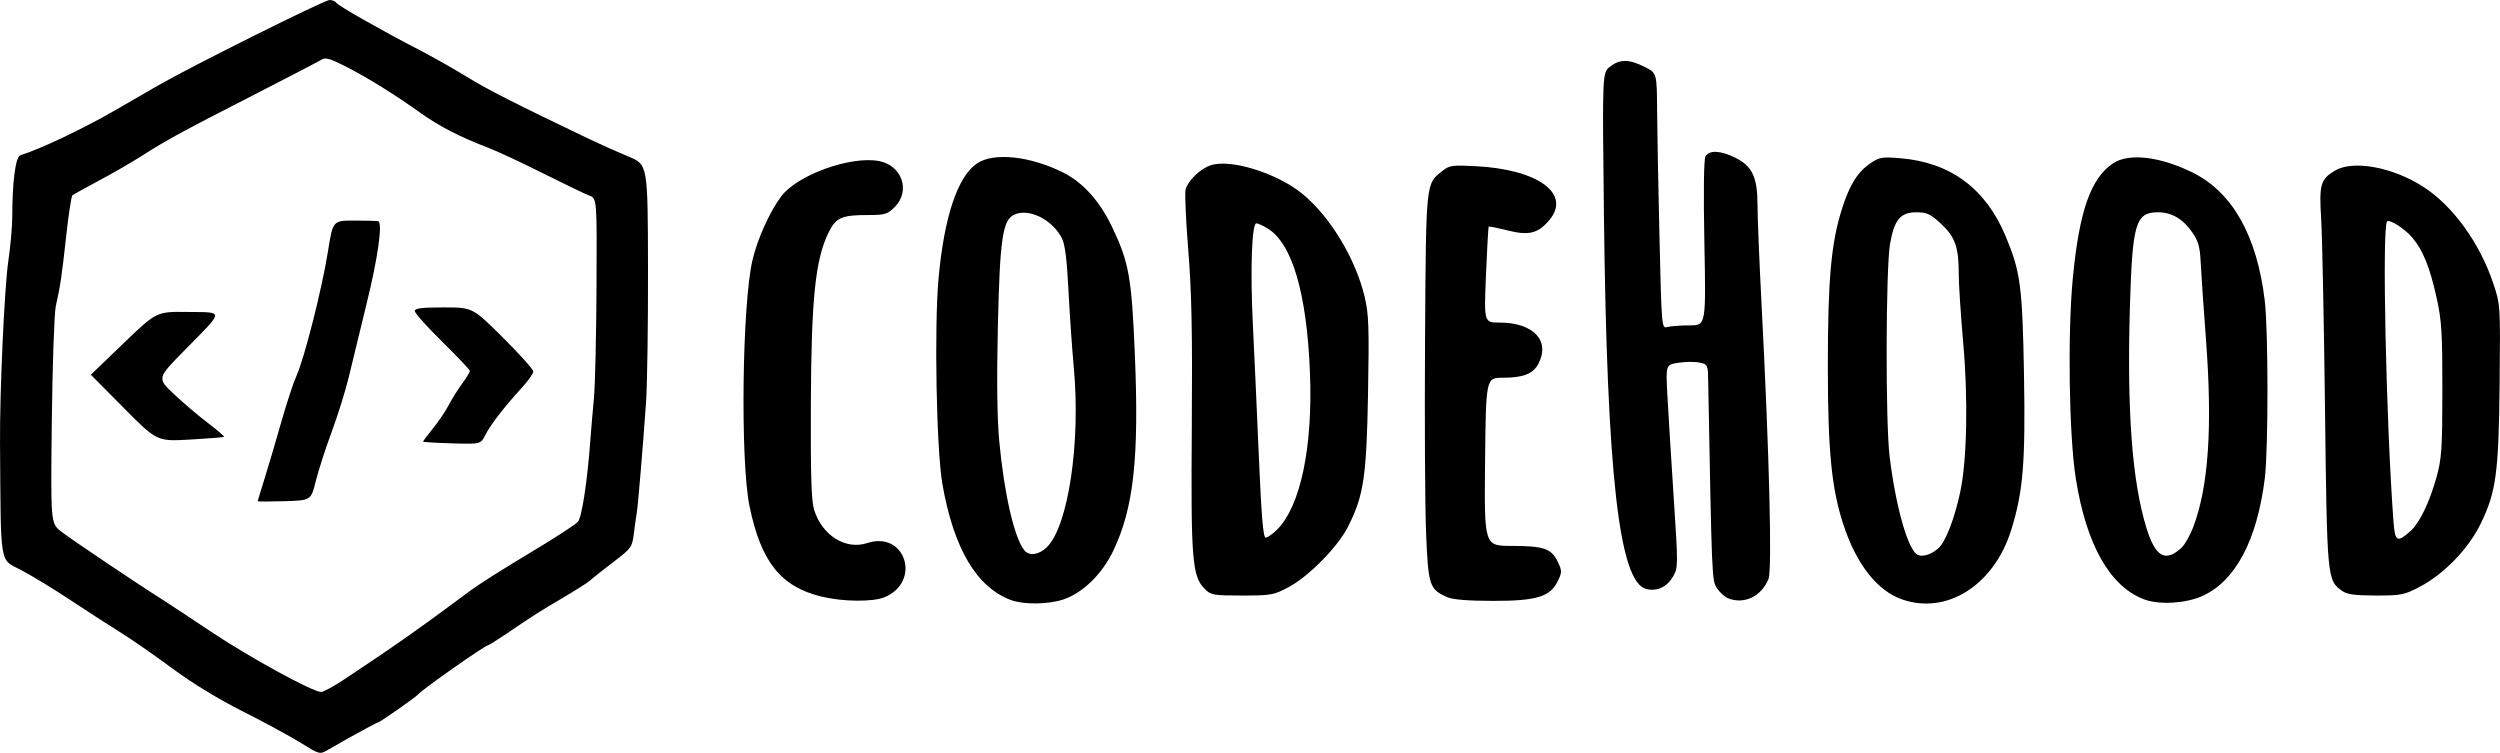
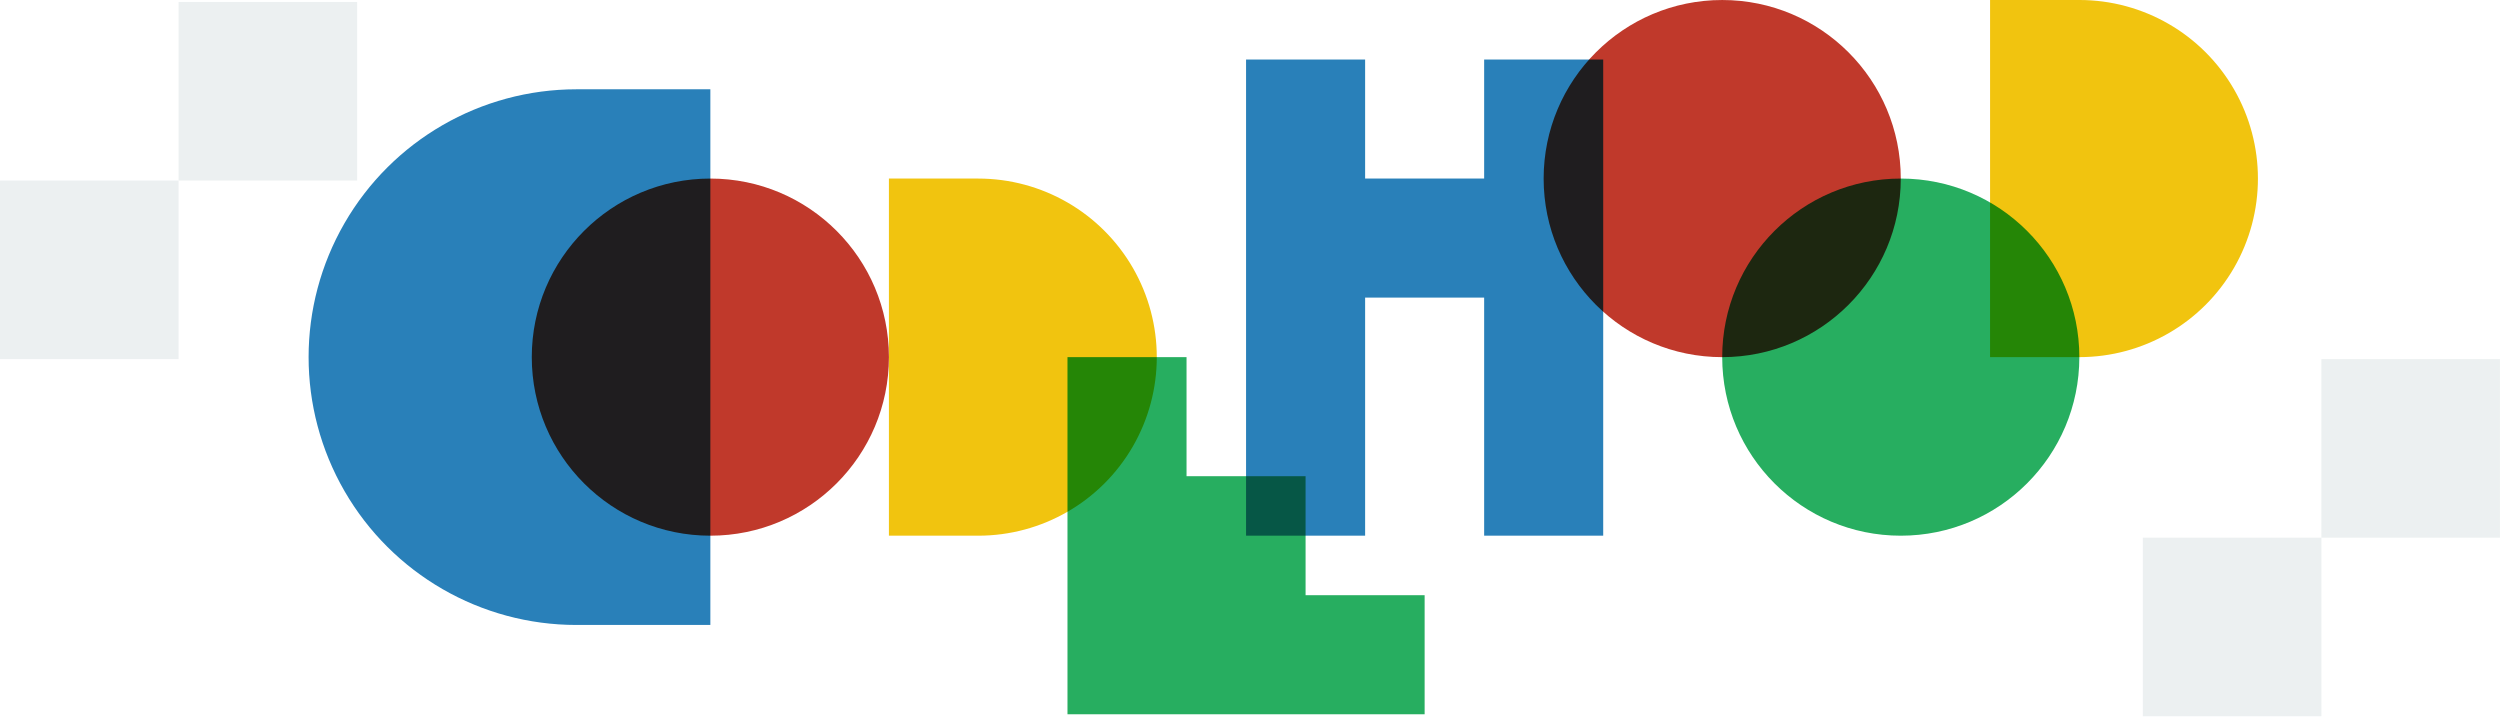
- <svg width="239.91mm" height="72.242mm" viewBox="0 0 239.91 72.242">
-   <g transform="translate(38.36458,-107.4208)">
-     <path class="logo-code" d="m -13.637,155.518 c 0.002,-0.042 0.303,-1.028 0.668,-2.192 0.365,-1.164 1.083,-3.593 1.595,-5.398 0.512,-1.805 1.169,-3.803 1.459,-4.44 0.755,-1.656 2.469,-8.427 3.02,-11.924 0.469,-2.977 0.469,-2.977 2.55,-2.977 1.145,0 2.17,0.03 2.279,0.066 0.439,0.146 -0.031,3.491 -1.108,7.871 -0.626,2.547 -1.392,5.702 -1.703,7.011 -0.311,1.31 -1.051,3.691 -1.645,5.292 -0.594,1.601 -1.286,3.744 -1.539,4.763 -0.459,1.852 -0.459,1.852 -3.02,1.928 -1.408,0.042 -2.559,0.042 -2.557,0 z m 15.872,-5.72 c -5.292e-4,-0.048 0.401,-0.584 0.892,-1.191 0.491,-0.607 1.116,-1.505 1.389,-1.997 0.69,-1.245 0.938,-1.641 1.62,-2.591 0.327,-0.456 0.595,-0.908 0.595,-1.005 0,-0.097 -1.191,-1.35 -2.646,-2.785 -1.455,-1.435 -2.645,-2.766 -2.644,-2.958 0.001,-0.267 0.656,-0.349 2.774,-0.349 2.772,0 2.772,0 5.687,2.898 1.603,1.594 2.914,3.057 2.914,3.252 0,0.195 -0.513,0.915 -1.141,1.6 -1.662,1.815 -2.965,3.504 -3.471,4.501 -0.444,0.874 -0.444,0.874 -3.207,0.794 -1.52,-0.044 -2.763,-0.12 -2.764,-0.168 z m -28.708,-3.217 -3.175,-3.2 3.152,-3.03 c 3.152,-3.03 3.152,-3.03 6.139,-2.993 3.544,0.044 3.571,-0.253 -0.339,3.722 -2.589,2.631 -2.589,2.631 -1.008,4.131 0.869,0.825 2.336,2.074 3.259,2.776 0.923,0.702 1.638,1.312 1.587,1.356 -0.05,0.044 -1.52,0.161 -3.266,0.26 -3.175,0.179 -3.175,0.179 -6.35,-3.021 z m 85.147,18.432 c -3.314,-1.222 -5.518,-4.939 -6.601,-11.135 -0.578,-3.305 -0.796,-15.149 -0.365,-19.81 0.543,-5.872 1.836,-9.719 3.685,-10.965 1.613,-1.087 5.148,-0.705 8.318,0.901 1.874,0.949 3.476,2.744 4.651,5.21 1.617,3.395 1.87,4.815 2.178,12.204 0.414,9.941 -0.106,14.711 -2.053,18.824 -1.058,2.235 -2.92,4.064 -4.787,4.699 -1.428,0.487 -3.808,0.52 -5.027,0.07 z m 3.443,-5.1 c 2.031,-2.031 3.226,-10.014 2.569,-17.171 -0.174,-1.892 -0.409,-5.288 -0.522,-7.547 -0.147,-2.92 -0.33,-4.345 -0.632,-4.929 -0.921,-1.782 -3.159,-2.888 -4.555,-2.252 -1.13,0.515 -1.39,2.283 -1.583,10.759 -0.116,5.114 -0.072,8.776 0.133,10.98 0.472,5.074 1.455,9.33 2.423,10.497 0.463,0.558 1.419,0.409 2.166,-0.338 z m -21.638,4.762 c -3.919,-0.948 -5.828,-3.348 -6.921,-8.703 -0.891,-4.365 -0.704,-19.385 0.293,-23.612 0.473,-2.006 1.63,-4.577 2.73,-6.066 1.526,-2.067 6.661,-3.934 9.404,-3.419 2.212,0.415 3.054,2.869 1.513,4.41 -0.708,0.708 -0.931,0.773 -2.629,0.773 -2.484,0 -3.03,0.251 -3.739,1.714 -1.252,2.585 -1.637,6.313 -1.681,16.278 -0.031,6.804 0.046,9.415 0.301,10.256 0.753,2.483 3.023,3.917 5.112,3.228 3.66,-1.208 5.224,3.71 1.654,5.201 -1.107,0.462 -3.995,0.434 -6.036,-0.06 z m 60.047,0.054 c -1.713,-0.756 -1.824,-1.085 -2.035,-6.067 -0.106,-2.498 -0.152,-10.86 -0.103,-18.581 0.097,-15.353 0.059,-14.983 1.67,-16.261 0.671,-0.532 0.946,-0.57 3.246,-0.449 5.951,0.315 9.128,2.653 7.017,5.162 -1.091,1.296 -1.964,1.515 -4.007,1.002 -0.964,-0.242 -1.783,-0.405 -1.82,-0.363 -0.037,0.043 -0.153,2.131 -0.258,4.641 -0.19,4.564 -0.19,4.564 1.3,4.564 3.24,0 4.882,1.725 3.742,3.93 -0.51,0.985 -1.449,1.361 -3.406,1.363 -1.641,0.001 -1.641,0.001 -1.723,8.07 -0.082,8.069 -0.082,8.069 2.567,8.069 3.071,0 3.806,0.255 4.411,1.53 0.408,0.859 0.408,0.995 0.01,1.829 -0.726,1.522 -2.026,1.921 -6.246,1.916 -2.379,-0.003 -3.837,-0.122 -4.366,-0.355 z M 77.258,163.948 c -1.222,-1.222 -1.345,-2.746 -1.253,-15.517 0.066,-9.093 -0.012,-12.97 -0.34,-17.025 -0.234,-2.888 -0.348,-5.507 -0.254,-5.821 0.263,-0.873 1.422,-1.98 2.418,-2.308 1.89,-0.624 6.307,0.74 8.726,2.694 2.693,2.175 5.158,6.233 6.042,9.945 0.391,1.642 0.435,2.917 0.321,9.26 -0.145,8.032 -0.414,9.814 -1.936,12.818 -0.961,1.897 -3.758,4.742 -5.656,5.754 -1.46,0.778 -1.699,0.822 -4.494,0.822 -2.746,0 -2.995,-0.043 -3.574,-0.623 z m 6.939,-5.711 c 2.235,-2.235 3.423,-7.878 3.151,-14.966 -0.297,-7.739 -1.715,-12.541 -4.121,-13.962 -0.426,-0.252 -0.888,-0.457 -1.026,-0.457 -0.439,0 -0.595,4.455 -0.338,9.657 0.136,2.765 0.397,8.51 0.579,12.766 0.246,5.751 0.414,7.739 0.655,7.739 0.178,0 0.674,-0.35 1.101,-0.777 z" />
-     <path class="logo-hood" d="m -5.439,172.69 c 4.971,-3.294 7.261,-4.906 12.303,-8.656 0.728,-0.541 3.237,-2.128 5.577,-3.527 2.34,-1.398 4.433,-2.753 4.651,-3.01 0.385,-0.455 0.906,-3.876 1.199,-7.876 0.075,-1.019 0.228,-2.805 0.34,-3.969 0.112,-1.164 0.224,-5.958 0.248,-10.652 0.043,-8.536 0.043,-8.536 -0.694,-8.812 -0.406,-0.152 -2.404,-1.114 -4.442,-2.137 -2.037,-1.023 -4.419,-2.133 -5.292,-2.466 -2.663,-1.016 -4.682,-2.054 -6.438,-3.31 -2.491,-1.781 -4.969,-3.324 -7.123,-4.435 -1.526,-0.787 -2.014,-0.931 -2.381,-0.702 -0.254,0.158 -3.201,1.69 -6.548,3.404 -6.945,3.556 -8.302,4.295 -10.761,5.863 -0.971,0.619 -2.817,1.683 -4.101,2.364 -1.284,0.681 -2.418,1.313 -2.519,1.404 -0.101,0.091 -0.366,1.832 -0.589,3.869 -0.429,3.914 -0.565,4.83 -1,6.747 -0.149,0.655 -0.321,5.612 -0.383,11.016 -0.113,9.826 -0.113,9.826 0.889,10.618 0.874,0.691 7.443,5.106 9.758,6.559 0.45,0.283 2.534,1.659 4.63,3.058 3.669,2.449 9.736,5.773 10.558,5.784 0.218,0.003 1.171,-0.508 2.117,-1.134 z M 144.136,164.931 c -2.383,-0.844 -4.373,-3.398 -5.613,-7.202 -1.127,-3.457 -1.478,-7.04 -1.481,-15.119 -0.003,-8.292 0.311,-11.839 1.34,-15.094 0.75,-2.373 1.498,-3.574 2.765,-4.44 0.826,-0.565 1.113,-0.613 2.813,-0.475 4.837,0.393 8.226,2.895 10.145,7.49 1.427,3.417 1.612,4.815 1.762,13.313 0.148,8.386 -0.083,11.187 -1.221,14.856 -1.65,5.317 -6.193,8.2 -10.51,6.671 z m 3.529,-4.913 c 0.684,-0.626 1.536,-2.826 2.079,-5.369 0.651,-3.051 0.77,-8.919 0.289,-14.334 -0.235,-2.645 -0.428,-5.622 -0.428,-6.615 -0.002,-2.582 -0.35,-3.558 -1.717,-4.818 -1.014,-0.935 -1.347,-1.088 -2.358,-1.088 -1.519,0 -2.114,0.714 -2.516,3.023 -0.414,2.378 -0.447,17.081 -0.045,20.393 0.597,4.925 1.802,9.112 2.727,9.477 0.504,0.199 1.324,-0.08 1.968,-0.668 z m 19.754,4.929 c -3.294,-1.215 -5.581,-5.252 -6.584,-11.621 -0.65,-4.126 -0.794,-13.905 -0.283,-19.223 0.617,-6.423 1.716,-9.561 3.85,-11 1.506,-1.015 4.471,-0.68 7.61,0.859 3.848,1.887 6.204,6.049 6.957,12.291 0.348,2.886 0.35,14.332 0.003,17.1 -0.746,5.949 -2.841,9.869 -6.025,11.278 -1.588,0.703 -4.093,0.846 -5.528,0.316 z m 3.55,-4.949 c 0.326,-0.298 0.842,-1.207 1.148,-2.02 1.465,-3.9 1.846,-9.567 1.21,-18.014 -0.235,-3.129 -0.465,-6.48 -0.51,-7.446 -0.065,-1.393 -0.229,-1.971 -0.792,-2.784 -0.906,-1.308 -1.983,-1.941 -3.302,-1.941 -2.134,0 -2.449,1.041 -2.687,8.864 -0.308,10.126 0.196,16.945 1.585,21.443 0.855,2.767 1.808,3.308 3.348,1.898 z m -43.506,4.834 c -0.319,-0.128 -0.795,-0.562 -1.058,-0.963 -0.492,-0.751 -0.488,-0.657 -0.85,-20.113 -0.024,-1.292 -0.069,-1.378 -0.806,-1.54 -0.429,-0.094 -1.338,-0.088 -2.02,0.014 -1.239,0.186 -1.239,0.186 -1.092,2.995 0.081,1.545 0.352,5.925 0.601,9.734 0.446,6.804 0.445,6.94 -0.059,7.804 -0.582,0.996 -1.539,1.437 -2.562,1.18 -2.606,-0.654 -3.774,-10.977 -4.063,-35.901 -0.158,-13.642 -0.158,-13.642 0.579,-14.221 0.937,-0.737 1.837,-0.733 3.321,0.016 1.181,0.595 1.181,0.595 1.203,4.167 0.013,1.965 0.116,7.481 0.23,12.26 0.207,8.688 0.207,8.688 0.771,8.536 0.31,-0.083 1.267,-0.153 2.127,-0.155 1.563,-0.004 1.563,-0.004 1.41,-7.879 -0.095,-4.9 -0.056,-8.049 0.104,-8.334 0.353,-0.631 1.47,-0.578 2.886,0.136 1.622,0.818 2.105,1.862 2.109,4.564 0.002,1.164 0.176,5.434 0.387,9.489 0.746,14.369 1.027,25.497 0.665,26.37 -0.695,1.679 -2.345,2.461 -3.884,1.841 z m 58.951,-0.693 c -1.457,-1.021 -1.464,-1.089 -1.663,-17.56 -0.101,-8.367 -0.266,-16.534 -0.367,-18.147 -0.205,-3.289 -0.064,-3.796 1.288,-4.62 1.746,-1.065 5.567,-0.37 8.544,1.554 2.798,1.808 5.367,5.35 6.657,9.174 0.714,2.117 0.714,2.117 0.637,9.657 -0.087,8.588 -0.335,10.427 -1.81,13.466 -1.16,2.391 -3.496,4.82 -5.815,6.047 -1.516,0.803 -1.799,0.86 -4.241,0.86 -1.99,0 -2.763,-0.103 -3.232,-0.431 z m 6.544,-5.76 c 0.867,-0.775 1.827,-2.759 2.489,-5.145 0.5,-1.802 0.563,-2.724 0.568,-8.375 0.005,-5.502 -0.069,-6.686 -0.552,-8.864 -0.649,-2.924 -1.307,-4.554 -2.327,-5.766 -0.72,-0.855 -2.187,-1.798 -2.427,-1.558 -0.494,0.494 -0.104,18.98 0.604,28.673 0.152,2.082 0.341,2.201 1.644,1.035 z M -9.54,178.687 c -1.019,-0.632 -3.519,-1.987 -5.556,-3.012 -2.298,-1.156 -4.859,-2.719 -6.747,-4.119 -1.673,-1.241 -3.936,-2.811 -5.027,-3.488 -1.091,-0.678 -3.244,-2.069 -4.784,-3.092 -1.54,-1.023 -3.653,-2.309 -4.696,-2.857 -2.086,-1.097 -1.926,-0.122 -2.012,-12.232 -0.034,-4.844 0.424,-14.896 0.793,-17.395 0.209,-1.418 0.381,-3.335 0.381,-4.26 0,-3.339 0.316,-5.769 0.768,-5.909 1.948,-0.603 6.025,-2.54 9.153,-4.348 1.31,-0.757 3.155,-1.823 4.101,-2.368 3.146,-1.813 15.928,-8.186 16.419,-8.186 0.266,0 0.554,0.115 0.641,0.255 0.178,0.288 4.289,2.627 7.914,4.503 1.326,0.686 3.423,1.871 4.66,2.633 1.973,1.215 4.643,2.571 11.774,5.979 1.019,0.487 2.686,1.231 3.704,1.653 1.852,0.768 1.852,0.768 1.875,10.666 0.012,5.444 -0.073,11.267 -0.19,12.94 -0.291,4.159 -0.783,10.025 -0.886,10.559 -0.047,0.242 -0.167,1.1 -0.268,1.907 -0.18,1.44 -0.218,1.494 -2.041,2.884 -1.022,0.779 -1.993,1.551 -2.158,1.716 -0.165,0.165 -1.352,0.92 -2.636,1.678 -2.388,1.409 -2.553,1.514 -5.39,3.431 -0.902,0.609 -1.693,1.108 -1.758,1.108 -0.301,0 -6.337,4.243 -6.788,4.772 -0.222,0.26 -3.629,2.637 -3.78,2.637 -0.124,0 -2.516,1.308 -4.819,2.636 -0.793,0.457 -0.796,0.456 -2.646,-0.691 z" />
+ <svg xmlns="http://www.w3.org/2000/svg" width="153.576" height="44" viewBox="0 0 40.634 11.642" version="1.1" id="svg1">
+   <defs id="defs1" />
+   <g id="g158" transform="matrix(0.2418676,0,0,0.2418676,3.406645,-73.07286)">
+     <path id="path148" style="mix-blend-mode:multiply;fill:#2980b9;fill-opacity:1;stroke:none;stroke-width:0.177" d="m 24.651,308.12 a 17.999,17.999 0 0 0 -15.587,9 17.999,17.999 0 0 0 0,18 17.999,17.999 0 0 0 15.587,8.998 h 9 v -35.998 z m 45,-2.002 v 32.001 h 8.001 v -16.001 h 7.999 v 16.001 h 8.001 v -32.001 h -8.001 v 8.001 h -7.999 v -8.001 z" />
+     <path id="path149" style="mix-blend-mode:multiply;fill:#c0392b;fill-opacity:1;stroke:none;stroke-width:0.118" d="m 33.651,314.119 a 12,12 0 0 0 -12.001,12.001 12,12 0 0 0 12.001,11.999 12,12 0 0 0 11.999,-11.999 12,12 0 0 0 -11.999,-12.001 z m 67.999,-11.999 a 12,12 0 0 0 -12.001,12.001 12,12 0 0 0 12.001,11.999 12,12 0 0 0 11.999,-11.999 12,12 0 0 0 -11.999,-12.001 z" />
+     <path id="path150" style="mix-blend-mode:multiply;fill:#f1c40f;fill-opacity:1;stroke:none;stroke-width:0.118" d="m 125.65,302.119 a 12,12 0 0 1 10.392,6 12,12 0 0 1 0,12.001 12,12 0 0 1 -10.392,5.999 h -6 v -24 z m -73.999,12 a 12,12 0 0 1 10.392,6 12,12 0 0 1 0,12.001 12,12 0 0 1 -10.392,5.999 H 45.65 v -24 z" />
+     <path id="path151" style="mix-blend-mode:multiply;fill:#27ae60;fill-opacity:1;stroke:none;stroke-width:0.271" d="m 57.65,326.12 v 7.999 8 8 h 8.001 8 8 v -8 h -8 v -8 h -8 v -7.999 z m 56,-12.001 a 12,12 0 0 0 -12.001,12.001 12,12 0 0 0 12.001,11.999 12,12 0 0 0 11.999,-11.999 12,12 0 0 0 -11.999,-12.001 z" />
+     <g id="g152" transform="matrix(0,-1,-1,0,134.0343,371.9029)" style="mix-blend-mode:multiply;fill:#ecf0f1;fill-opacity:1">
+       <path id="path152" style="fill:#ecf0f1;fill-opacity:1;stroke-width:0.109;stroke-linecap:round;stroke-linejoin:round" d="m 45.651,136.119 h 12 v 12 h -12 z m 12,-12 h 12 v 12 h -12 z m -36,-132 h 12 v 12 h -12 z m 12,-12 h 12 v 12 h -12 z" />
+     </g>
  </g>
</svg>
